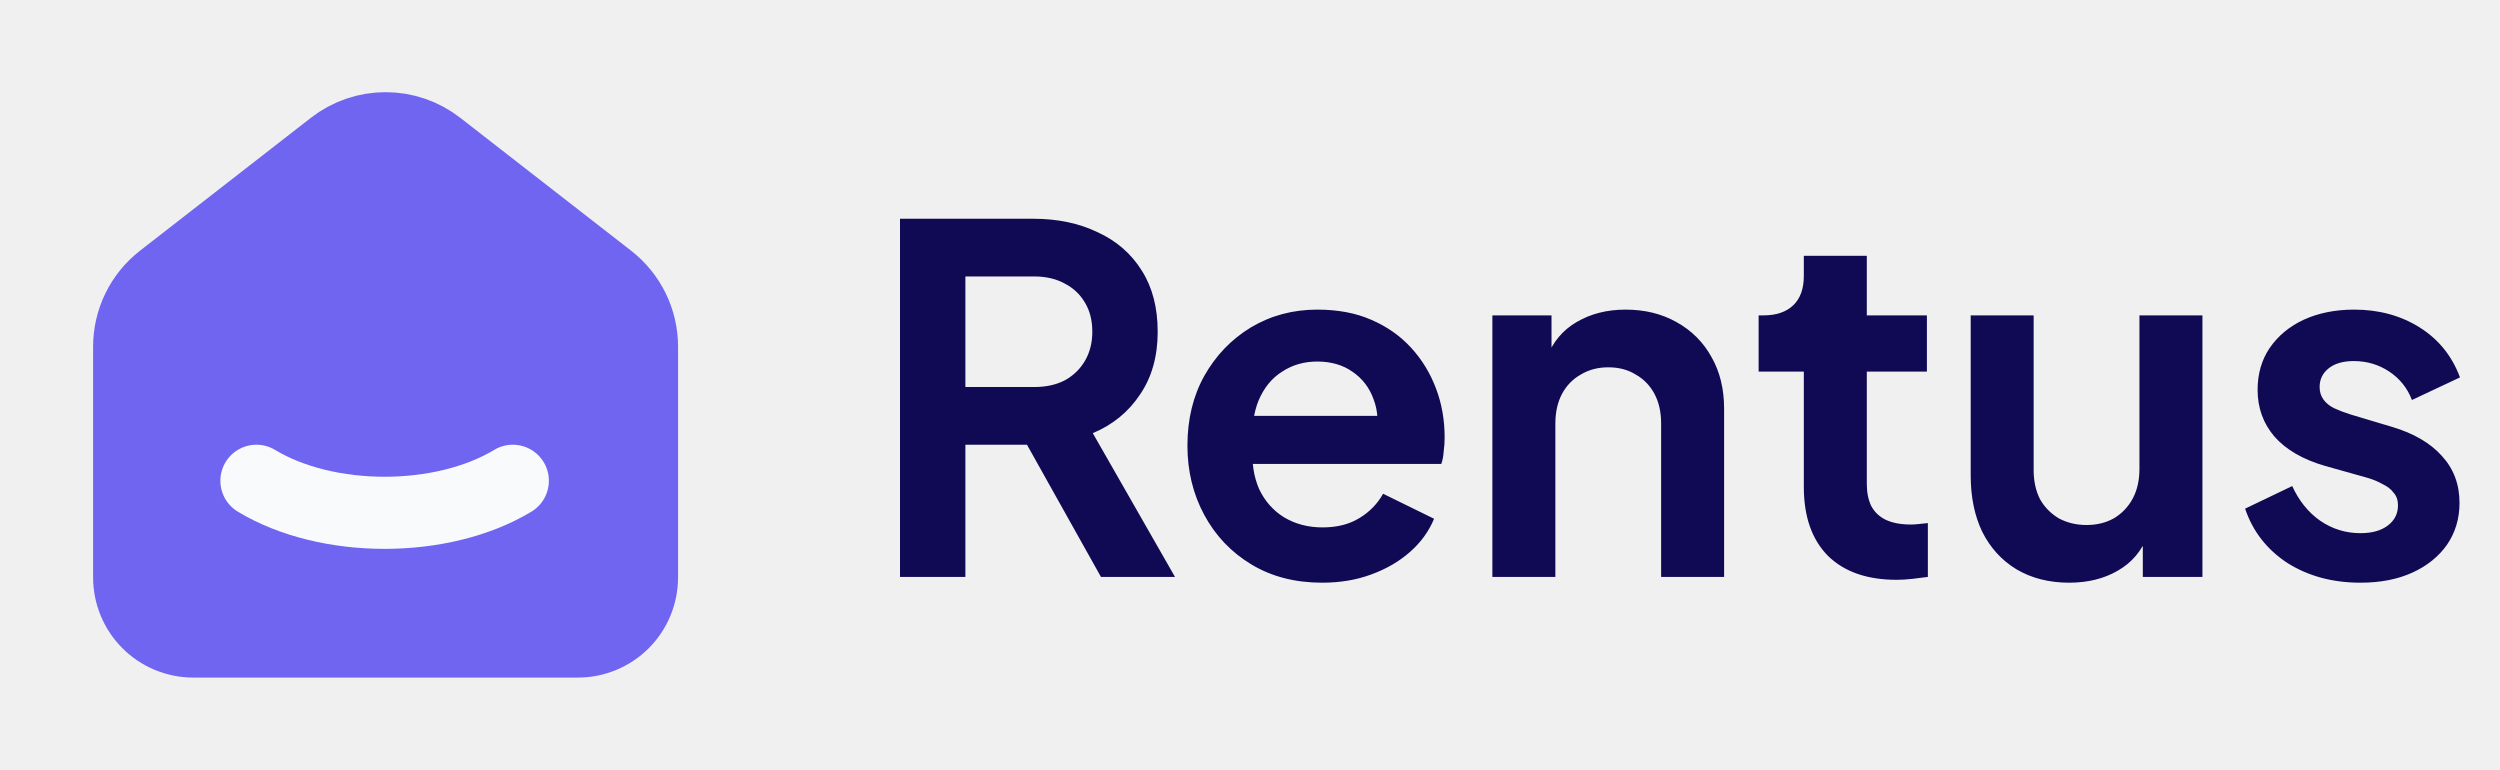
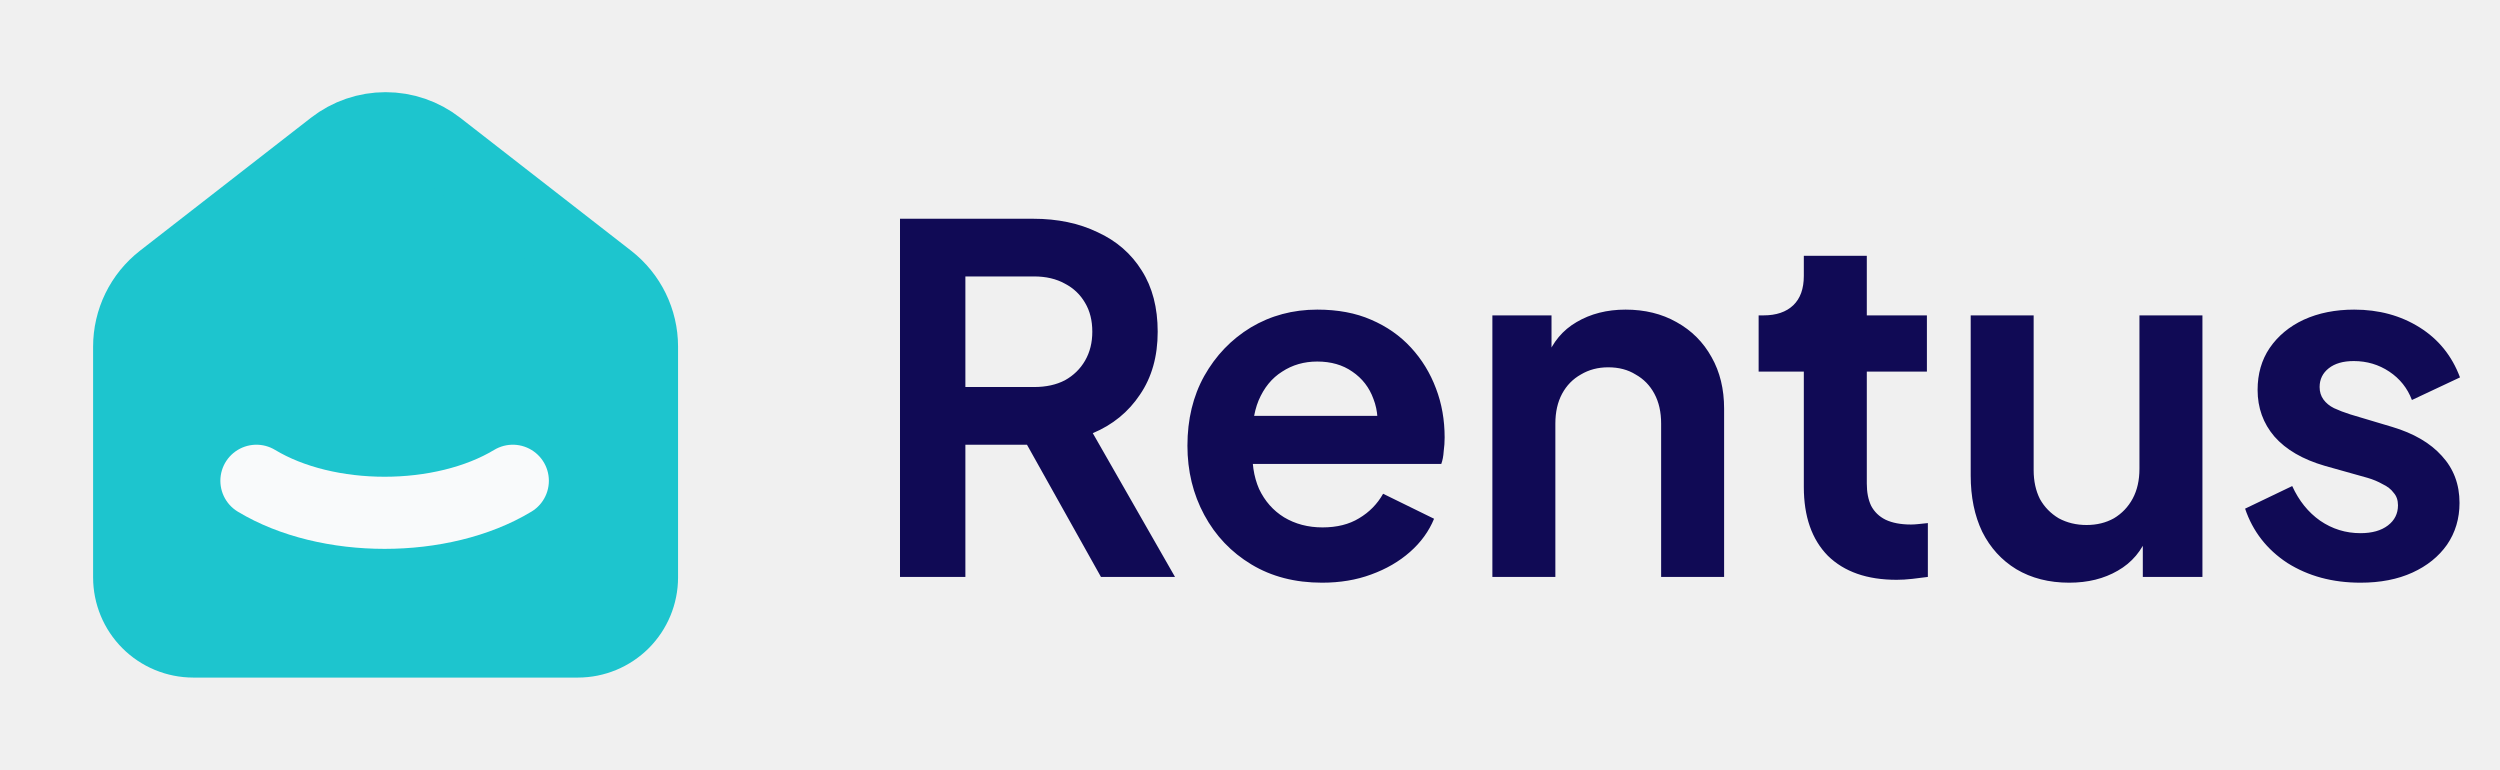
<svg xmlns="http://www.w3.org/2000/svg" width="104" height="32" viewBox="0 0 104 32" fill="none">
  <path d="M37.44 24V9.1H42.98C43.993 9.1 44.887 9.287 45.66 9.66C46.447 10.02 47.06 10.553 47.5 11.26C47.94 11.953 48.16 12.8 48.16 13.8C48.16 14.827 47.913 15.7 47.42 16.42C46.94 17.14 46.287 17.673 45.46 18.02L48.88 24H45.8L42.14 17.46L43.9 18.5H40.16V24H37.44ZM40.16 16.1H43.02C43.513 16.1 43.94 16.007 44.3 15.82C44.66 15.62 44.94 15.347 45.14 15C45.34 14.653 45.44 14.253 45.44 13.8C45.44 13.333 45.34 12.933 45.14 12.6C44.94 12.253 44.66 11.987 44.3 11.8C43.94 11.6 43.513 11.5 43.02 11.5H40.16V16.1ZM54.997 24.24C53.877 24.24 52.897 23.987 52.057 23.48C51.217 22.973 50.564 22.287 50.097 21.42C49.63 20.553 49.397 19.593 49.397 18.54C49.397 17.447 49.63 16.48 50.097 15.64C50.577 14.787 51.224 14.113 52.037 13.62C52.864 13.127 53.784 12.88 54.797 12.88C55.651 12.88 56.397 13.02 57.037 13.3C57.691 13.58 58.244 13.967 58.697 14.46C59.151 14.953 59.497 15.52 59.737 16.16C59.977 16.787 60.097 17.467 60.097 18.2C60.097 18.387 60.084 18.58 60.057 18.78C60.044 18.98 60.011 19.153 59.957 19.3H51.557V17.3H58.477L57.237 18.24C57.357 17.627 57.324 17.08 57.137 16.6C56.964 16.12 56.67 15.74 56.257 15.46C55.857 15.18 55.37 15.04 54.797 15.04C54.251 15.04 53.764 15.18 53.337 15.46C52.91 15.727 52.584 16.127 52.357 16.66C52.144 17.18 52.064 17.813 52.117 18.56C52.064 19.227 52.151 19.82 52.377 20.34C52.617 20.847 52.964 21.24 53.417 21.52C53.884 21.8 54.417 21.94 55.017 21.94C55.617 21.94 56.124 21.813 56.537 21.56C56.964 21.307 57.297 20.967 57.537 20.54L59.657 21.58C59.444 22.1 59.111 22.56 58.657 22.96C58.204 23.36 57.664 23.673 57.037 23.9C56.424 24.127 55.744 24.24 54.997 24.24ZM62.083 24V13.12H64.543V15.26L64.343 14.88C64.597 14.227 65.01 13.733 65.583 13.4C66.17 13.053 66.85 12.88 67.623 12.88C68.423 12.88 69.13 13.053 69.743 13.4C70.37 13.747 70.857 14.233 71.203 14.86C71.55 15.473 71.723 16.187 71.723 17V24H69.103V17.62C69.103 17.14 69.01 16.727 68.823 16.38C68.637 16.033 68.377 15.767 68.043 15.58C67.723 15.38 67.343 15.28 66.903 15.28C66.477 15.28 66.097 15.38 65.763 15.58C65.43 15.767 65.17 16.033 64.983 16.38C64.797 16.727 64.703 17.14 64.703 17.62V24H62.083ZM78.899 24.12C77.672 24.12 76.719 23.787 76.039 23.12C75.372 22.44 75.039 21.487 75.039 20.26V15.46H73.159V13.12H73.359C73.892 13.12 74.305 12.98 74.599 12.7C74.892 12.42 75.039 12.013 75.039 11.48V10.64H77.659V13.12H80.159V15.46H77.659V20.12C77.659 20.48 77.719 20.787 77.839 21.04C77.972 21.293 78.172 21.487 78.439 21.62C78.719 21.753 79.072 21.82 79.499 21.82C79.592 21.82 79.699 21.813 79.819 21.8C79.952 21.787 80.079 21.773 80.199 21.76V24C80.012 24.027 79.799 24.053 79.559 24.08C79.319 24.107 79.099 24.12 78.899 24.12ZM86.081 24.24C85.24 24.24 84.507 24.053 83.88 23.68C83.267 23.307 82.794 22.787 82.46 22.12C82.141 21.453 81.981 20.673 81.981 19.78V13.12H84.6V19.56C84.6 20.013 84.687 20.413 84.861 20.76C85.047 21.093 85.307 21.36 85.641 21.56C85.987 21.747 86.374 21.84 86.8 21.84C87.227 21.84 87.607 21.747 87.941 21.56C88.274 21.36 88.534 21.087 88.721 20.74C88.907 20.393 89.001 19.98 89.001 19.5V13.12H91.621V24H89.141V21.86L89.361 22.24C89.107 22.907 88.687 23.407 88.1 23.74C87.527 24.073 86.854 24.24 86.081 24.24ZM98.196 24.24C97.036 24.24 96.023 23.967 95.156 23.42C94.303 22.86 93.716 22.107 93.396 21.16L95.356 20.22C95.636 20.833 96.023 21.313 96.516 21.66C97.023 22.007 97.583 22.18 98.196 22.18C98.676 22.18 99.056 22.073 99.336 21.86C99.616 21.647 99.756 21.367 99.756 21.02C99.756 20.807 99.696 20.633 99.576 20.5C99.469 20.353 99.316 20.233 99.116 20.14C98.929 20.033 98.723 19.947 98.496 19.88L96.716 19.38C95.796 19.113 95.096 18.707 94.616 18.16C94.149 17.613 93.916 16.967 93.916 16.22C93.916 15.553 94.083 14.973 94.416 14.48C94.763 13.973 95.236 13.58 95.836 13.3C96.449 13.02 97.149 12.88 97.936 12.88C98.963 12.88 99.869 13.127 100.656 13.62C101.443 14.113 102.003 14.807 102.336 15.7L100.336 16.64C100.149 16.147 99.836 15.753 99.396 15.46C98.956 15.167 98.463 15.02 97.916 15.02C97.476 15.02 97.129 15.12 96.876 15.32C96.623 15.52 96.496 15.78 96.496 16.1C96.496 16.3 96.549 16.473 96.656 16.62C96.763 16.767 96.909 16.887 97.096 16.98C97.296 17.073 97.523 17.16 97.776 17.24L99.516 17.76C100.409 18.027 101.096 18.427 101.576 18.96C102.069 19.493 102.316 20.147 102.316 20.92C102.316 21.573 102.143 22.153 101.796 22.66C101.449 23.153 100.969 23.54 100.356 23.82C99.743 24.1 99.023 24.24 98.196 24.24Z" fill="#100A55" />
  <g clip-path="url(#clip0_2_1551)">
-     <path d="M25.333 11.613L18.223 6.083C17.599 5.597 16.831 5.334 16.04 5.334C15.249 5.334 14.481 5.597 13.857 6.083L6.745 11.613C6.318 11.946 5.972 12.371 5.734 12.858C5.497 13.344 5.373 13.879 5.373 14.42V24.02C5.373 24.727 5.654 25.406 6.154 25.906C6.654 26.406 7.333 26.687 8.04 26.687H24.04C24.747 26.687 25.425 26.406 25.926 25.906C26.426 25.406 26.707 24.727 26.707 24.02V14.42C26.707 13.323 26.2 12.287 25.333 11.613Z" fill="#7065F0" stroke="#7065F0" stroke-width="3" stroke-linecap="round" stroke-linejoin="round" />
+     <path d="M25.333 11.613L18.223 6.083C17.599 5.597 16.831 5.334 16.04 5.334C15.249 5.334 14.481 5.597 13.857 6.083L6.745 11.613C6.318 11.946 5.972 12.371 5.734 12.858C5.497 13.344 5.373 13.879 5.373 14.42V24.02C5.373 24.727 5.654 25.406 6.154 25.906C6.654 26.406 7.333 26.687 8.04 26.687H24.04C24.747 26.687 25.425 26.406 25.926 25.906C26.426 25.406 26.707 24.727 26.707 24.02V14.42C26.707 13.323 26.2 12.287 25.333 11.613Z" fill="#1DC5CE" stroke="#1DC5CE" stroke-width="3" stroke-linecap="round" stroke-linejoin="round" />
    <path d="M21.333 20C18.387 21.777 13.611 21.777 10.667 20" stroke="#F9FAFB" stroke-width="3" stroke-linecap="round" stroke-linejoin="round" />
  </g>
  <defs>
    <clipPath id="clip0_2_1551">
      <rect width="32" height="32" fill="white" />
    </clipPath>
  </defs>
</svg>
